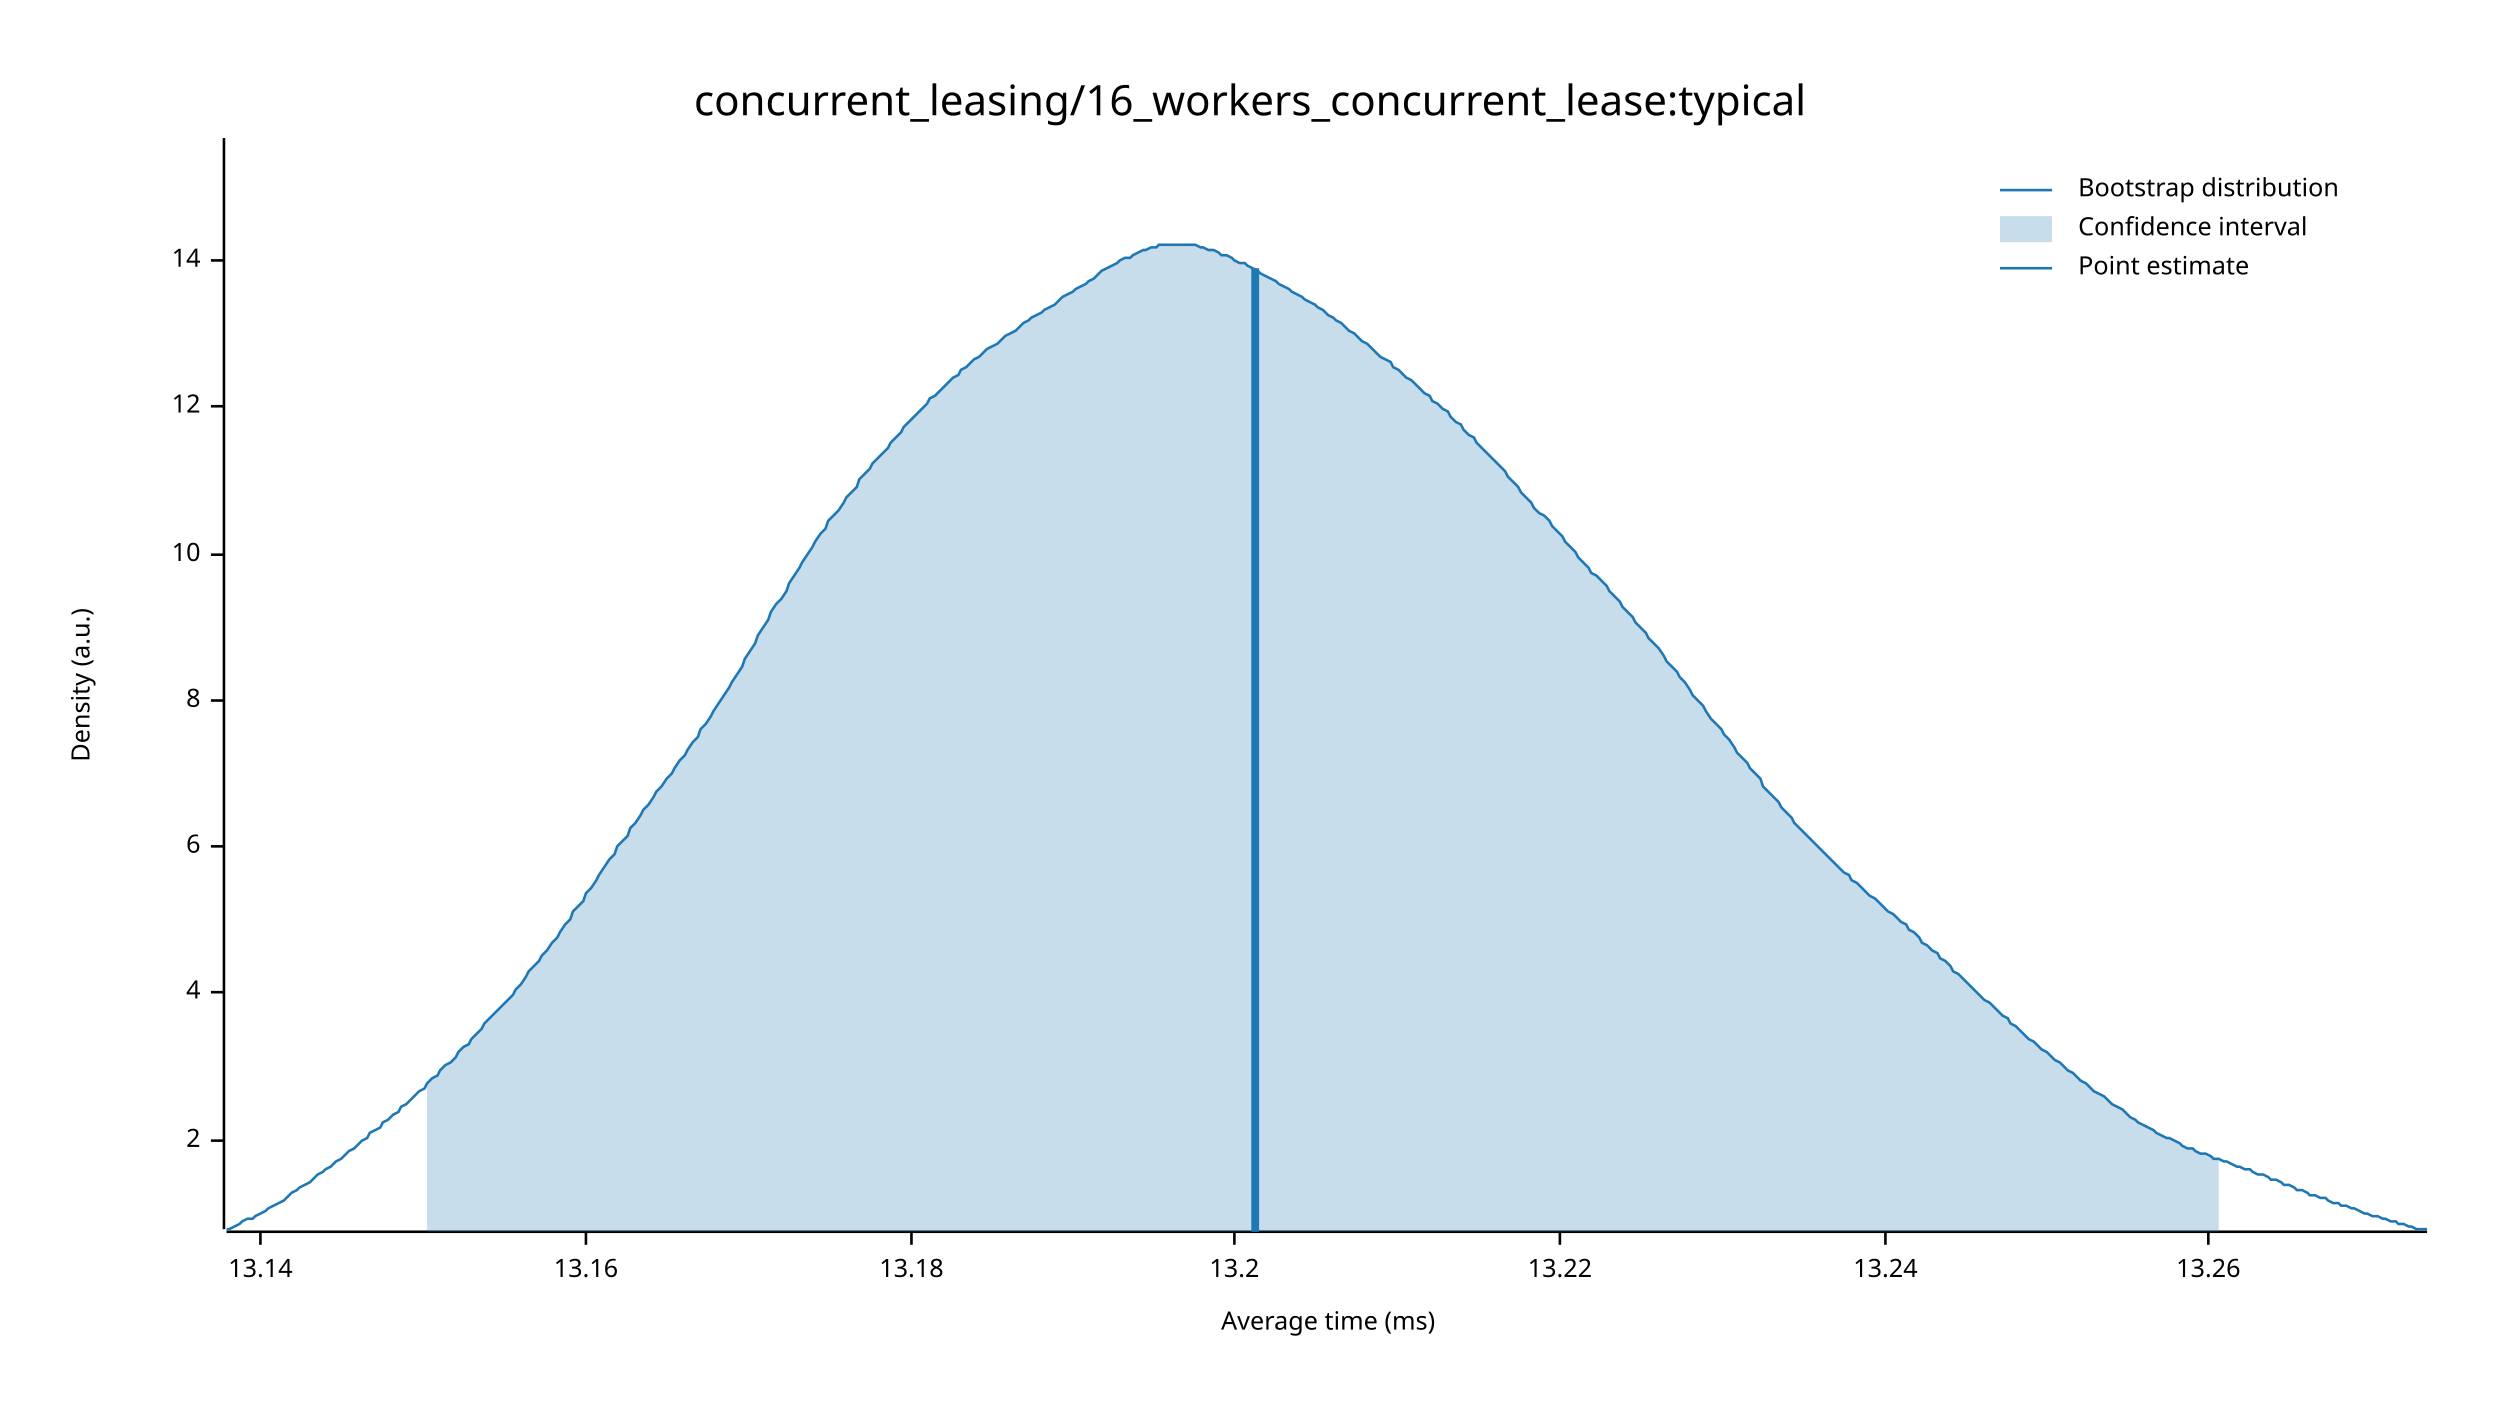
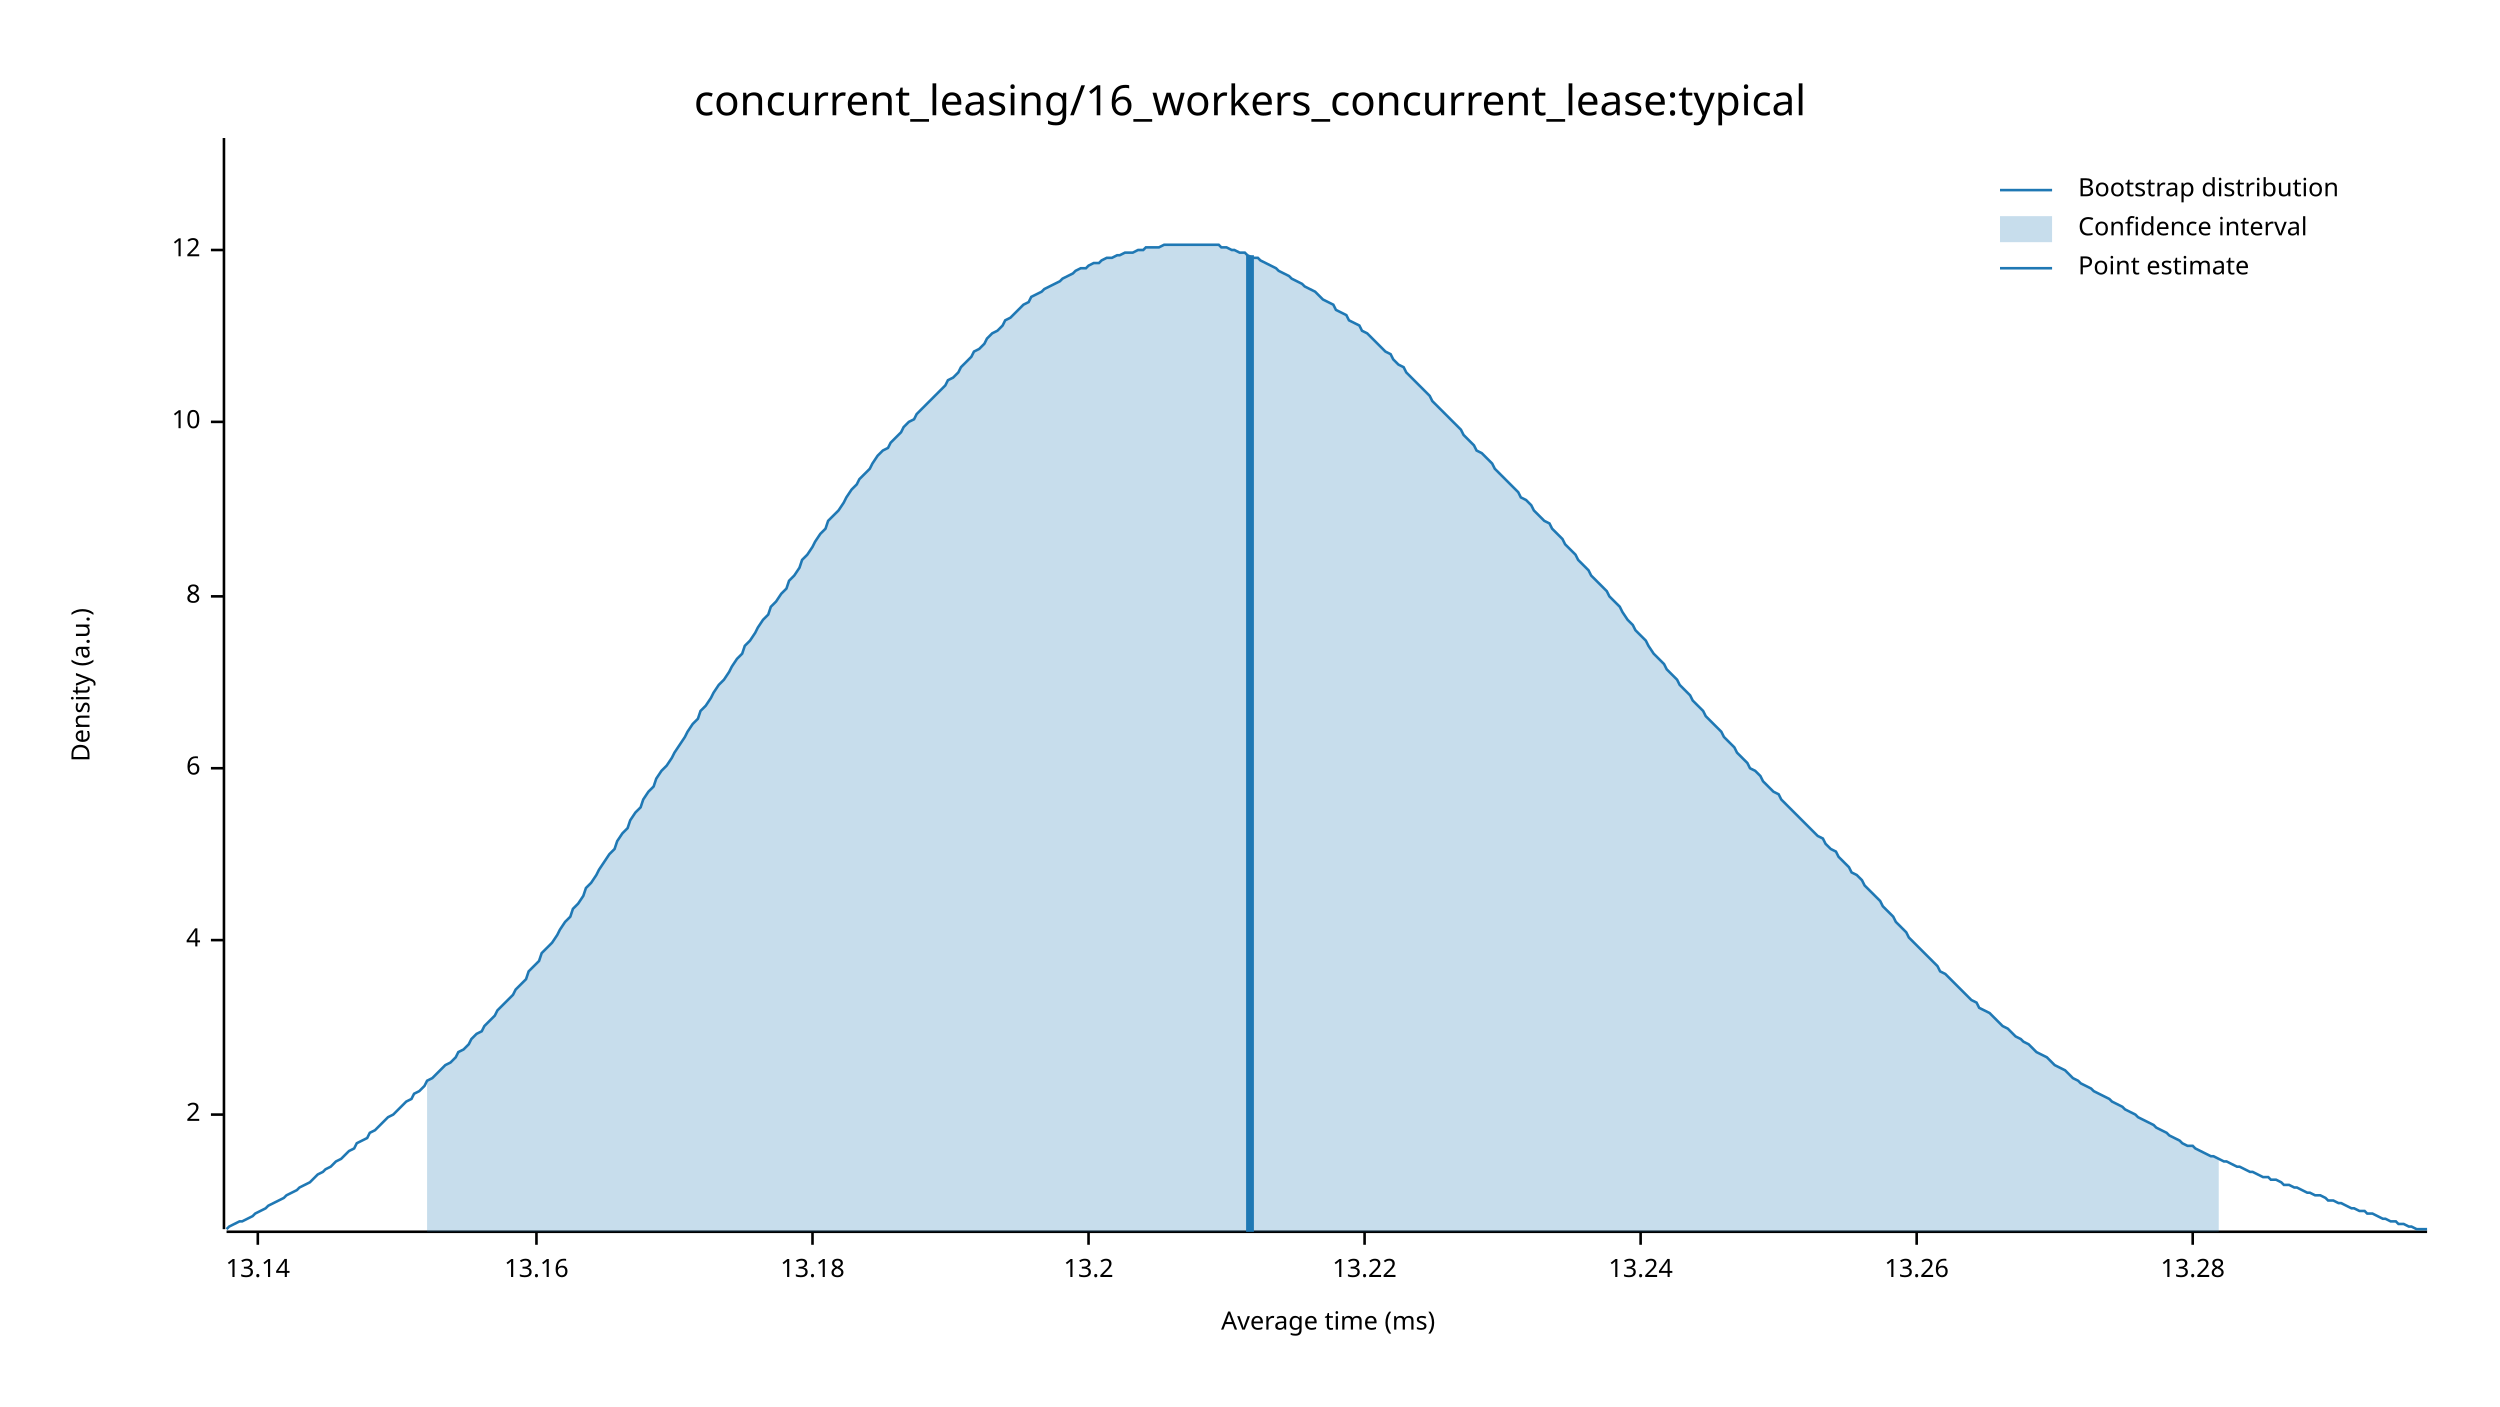
<svg xmlns="http://www.w3.org/2000/svg" width="960" height="540" viewBox="0 0 960 540">
  <text x="480" y="32" dy="0.76em" text-anchor="middle" font-family="sans-serif" font-size="16.129" opacity="1" fill="#000000">
concurrent_leasing/16_workers_concurrent_lease:typical
</text>
  <text x="27" y="263" dy="0.76em" text-anchor="middle" font-family="sans-serif" font-size="9.677" opacity="1" fill="#000000" transform="rotate(270, 27, 263)">
Density (a.u.)
</text>
  <text x="510" y="513" dy="-0.5ex" text-anchor="middle" font-family="sans-serif" font-size="9.677" opacity="1" fill="#000000">
Average time (ms)
</text>
  <polyline fill="none" opacity="1" stroke="#000000" stroke-width="1" points="86,53 86,472 " />
-   <text x="77" y="438" dy="0.5ex" text-anchor="end" font-family="sans-serif" font-size="9.677" opacity="1" fill="#000000">
+   <text x="77" y="428" dy="0.5ex" text-anchor="end" font-family="sans-serif" font-size="9.677" opacity="1" fill="#000000">
2
</text>
-   <polyline fill="none" opacity="1" stroke="#000000" stroke-width="1" points="81,438 86,438 " />
-   <text x="77" y="381" dy="0.5ex" text-anchor="end" font-family="sans-serif" font-size="9.677" opacity="1" fill="#000000">
+   <polyline fill="none" opacity="1" stroke="#000000" stroke-width="1" points="81,428 86,428 " />
+   <text x="77" y="361" dy="0.5ex" text-anchor="end" font-family="sans-serif" font-size="9.677" opacity="1" fill="#000000">
4
</text>
-   <polyline fill="none" opacity="1" stroke="#000000" stroke-width="1" points="81,381 86,381 " />
-   <text x="77" y="325" dy="0.5ex" text-anchor="end" font-family="sans-serif" font-size="9.677" opacity="1" fill="#000000">
+   <polyline fill="none" opacity="1" stroke="#000000" stroke-width="1" points="81,361 86,361 " />
+   <text x="77" y="295" dy="0.5ex" text-anchor="end" font-family="sans-serif" font-size="9.677" opacity="1" fill="#000000">
6
</text>
-   <polyline fill="none" opacity="1" stroke="#000000" stroke-width="1" points="81,325 86,325 " />
-   <text x="77" y="269" dy="0.5ex" text-anchor="end" font-family="sans-serif" font-size="9.677" opacity="1" fill="#000000">
+   <polyline fill="none" opacity="1" stroke="#000000" stroke-width="1" points="81,295 86,295 " />
+   <text x="77" y="229" dy="0.5ex" text-anchor="end" font-family="sans-serif" font-size="9.677" opacity="1" fill="#000000">
8
</text>
-   <polyline fill="none" opacity="1" stroke="#000000" stroke-width="1" points="81,269 86,269 " />
-   <text x="77" y="213" dy="0.5ex" text-anchor="end" font-family="sans-serif" font-size="9.677" opacity="1" fill="#000000">
+   <polyline fill="none" opacity="1" stroke="#000000" stroke-width="1" points="81,229 86,229 " />
+   <text x="77" y="162" dy="0.5ex" text-anchor="end" font-family="sans-serif" font-size="9.677" opacity="1" fill="#000000">
10
</text>
-   <polyline fill="none" opacity="1" stroke="#000000" stroke-width="1" points="81,213 86,213 " />
-   <text x="77" y="156" dy="0.5ex" text-anchor="end" font-family="sans-serif" font-size="9.677" opacity="1" fill="#000000">
+   <polyline fill="none" opacity="1" stroke="#000000" stroke-width="1" points="81,162 86,162 " />
+   <text x="77" y="96" dy="0.5ex" text-anchor="end" font-family="sans-serif" font-size="9.677" opacity="1" fill="#000000">
12
</text>
-   <polyline fill="none" opacity="1" stroke="#000000" stroke-width="1" points="81,156 86,156 " />
-   <text x="77" y="100" dy="0.5ex" text-anchor="end" font-family="sans-serif" font-size="9.677" opacity="1" fill="#000000">
- 14
- </text>
-   <polyline fill="none" opacity="1" stroke="#000000" stroke-width="1" points="81,100 86,100 " />
+   <polyline fill="none" opacity="1" stroke="#000000" stroke-width="1" points="81,96 86,96 " />
  <polyline fill="none" opacity="1" stroke="#000000" stroke-width="1" points="87,473 932,473 " />
-   <text x="100" y="483" dy="0.76em" text-anchor="middle" font-family="sans-serif" font-size="9.677" opacity="1" fill="#000000">
+   <text x="99" y="483" dy="0.76em" text-anchor="middle" font-family="sans-serif" font-size="9.677" opacity="1" fill="#000000">
13.14
</text>
-   <polyline fill="none" opacity="1" stroke="#000000" stroke-width="1" points="100,473 100,478 " />
-   <text x="225" y="483" dy="0.76em" text-anchor="middle" font-family="sans-serif" font-size="9.677" opacity="1" fill="#000000">
+   <polyline fill="none" opacity="1" stroke="#000000" stroke-width="1" points="99,473 99,478 " />
+   <text x="206" y="483" dy="0.76em" text-anchor="middle" font-family="sans-serif" font-size="9.677" opacity="1" fill="#000000">
13.16
</text>
-   <polyline fill="none" opacity="1" stroke="#000000" stroke-width="1" points="225,473 225,478 " />
-   <text x="350" y="483" dy="0.76em" text-anchor="middle" font-family="sans-serif" font-size="9.677" opacity="1" fill="#000000">
+   <polyline fill="none" opacity="1" stroke="#000000" stroke-width="1" points="206,473 206,478 " />
+   <text x="312" y="483" dy="0.76em" text-anchor="middle" font-family="sans-serif" font-size="9.677" opacity="1" fill="#000000">
13.18
</text>
-   <polyline fill="none" opacity="1" stroke="#000000" stroke-width="1" points="350,473 350,478 " />
-   <text x="474" y="483" dy="0.76em" text-anchor="middle" font-family="sans-serif" font-size="9.677" opacity="1" fill="#000000">
+   <polyline fill="none" opacity="1" stroke="#000000" stroke-width="1" points="312,473 312,478 " />
+   <text x="418" y="483" dy="0.76em" text-anchor="middle" font-family="sans-serif" font-size="9.677" opacity="1" fill="#000000">
13.2
</text>
-   <polyline fill="none" opacity="1" stroke="#000000" stroke-width="1" points="474,473 474,478 " />
-   <text x="599" y="483" dy="0.76em" text-anchor="middle" font-family="sans-serif" font-size="9.677" opacity="1" fill="#000000">
+   <polyline fill="none" opacity="1" stroke="#000000" stroke-width="1" points="418,473 418,478 " />
+   <text x="524" y="483" dy="0.76em" text-anchor="middle" font-family="sans-serif" font-size="9.677" opacity="1" fill="#000000">
13.22
</text>
-   <polyline fill="none" opacity="1" stroke="#000000" stroke-width="1" points="599,473 599,478 " />
-   <text x="724" y="483" dy="0.76em" text-anchor="middle" font-family="sans-serif" font-size="9.677" opacity="1" fill="#000000">
+   <polyline fill="none" opacity="1" stroke="#000000" stroke-width="1" points="524,473 524,478 " />
+   <text x="630" y="483" dy="0.76em" text-anchor="middle" font-family="sans-serif" font-size="9.677" opacity="1" fill="#000000">
13.24
</text>
-   <polyline fill="none" opacity="1" stroke="#000000" stroke-width="1" points="724,473 724,478 " />
-   <text x="848" y="483" dy="0.76em" text-anchor="middle" font-family="sans-serif" font-size="9.677" opacity="1" fill="#000000">
+   <polyline fill="none" opacity="1" stroke="#000000" stroke-width="1" points="630,473 630,478 " />
+   <text x="736" y="483" dy="0.76em" text-anchor="middle" font-family="sans-serif" font-size="9.677" opacity="1" fill="#000000">
13.26
</text>
-   <polyline fill="none" opacity="1" stroke="#000000" stroke-width="1" points="848,473 848,478 " />
-   <polyline fill="none" opacity="1" stroke="#1F78B4" stroke-width="1" points="87,472 88,472 90,471 92,470 93,469 95,468 97,468 98,467 100,466 102,465 103,464 105,463 107,462 109,461 110,460 112,458 114,457 115,456 117,455 119,454 120,453 122,451 124,450 125,449 127,448 129,446 131,445 132,444 134,442 136,441 137,440 139,438 141,437 142,435 144,434 146,433 147,431 149,430 151,428 153,427 154,425 156,424 158,422 159,421 161,419 163,418 164,416 166,414 168,413 169,411 171,409 173,408 175,406 176,404 178,402 180,401 181,399 183,397 185,395 186,393 188,391 190,389 191,388 193,386 195,384 197,382 198,380 200,378 202,375 203,373 205,371 207,369 208,367 210,365 212,362 214,360 215,358 217,355 219,353 220,350 222,348 224,346 225,343 227,341 229,338 230,336 232,333 234,330 236,328 237,325 239,323 241,321 242,318 244,316 246,313 247,311 249,309 251,306 252,304 254,302 256,299 258,297 259,295 261,292 263,290 264,288 266,285 268,283 269,280 271,278 273,275 274,273 276,270 278,267 280,264 281,262 283,259 285,256 286,253 288,250 290,247 291,244 293,241 295,238 296,235 298,232 300,230 302,227 303,224 305,221 307,218 308,216 310,213 312,210 313,208 315,205 317,203 318,200 320,198 322,196 324,193 325,191 327,189 329,187 330,184 332,182 334,180 335,178 337,176 339,174 341,172 342,170 344,168 346,166 347,164 349,162 351,160 352,159 354,157 356,155 357,153 359,152 361,150 363,148 364,147 366,145 368,144 369,142 371,141 373,139 374,138 376,137 378,135 379,134 381,133 383,132 385,130 386,129 388,128 390,127 391,126 393,124 395,123 396,122 398,121 400,120 401,119 403,118 405,117 407,115 408,114 410,113 412,112 413,111 415,110 417,109 418,108 420,107 422,105 423,104 425,103 427,102 429,101 430,100 432,99 434,99 435,98 437,97 439,96 440,96 442,95 444,95 445,94 447,94 449,94 451,94 452,94 454,94 456,94 457,94 459,94 461,95 462,95 464,96 466,96 468,97 469,98 471,98 473,99 474,100 476,101 478,101 479,102 481,103 483,104 484,105 486,106 488,107 490,108 491,109 493,110 495,111 496,112 498,113 500,114 501,115 503,116 505,117 506,118 508,119 510,121 512,122 513,123 515,124 517,126 518,127 520,128 522,130 523,131 525,132 527,134 528,135 530,137 532,138 534,139 535,141 537,142 539,144 540,145 542,146 544,148 545,149 547,151 549,152 550,154 552,155 554,157 556,158 557,160 559,162 561,163 562,165 564,167 566,168 567,170 569,172 571,174 573,176 574,177 576,179 578,181 579,183 581,185 583,187 584,189 586,191 588,193 589,195 591,197 593,198 595,200 596,202 598,204 600,206 601,208 603,210 605,212 606,214 608,216 610,218 611,220 613,221 615,223 617,225 618,227 620,229 622,231 623,233 625,235 627,237 628,239 630,241 632,243 633,245 635,247 637,249 639,252 640,254 642,256 644,258 645,260 647,262 649,265 650,267 652,269 654,271 655,273 657,276 659,278 661,280 662,282 664,284 666,287 667,289 669,291 671,293 672,295 674,297 676,299 677,302 679,304 681,306 683,308 684,310 686,312 688,314 689,316 691,318 693,320 694,321 696,323 698,325 700,327 701,328 703,330 705,332 706,333 708,335 710,336 711,338 713,339 715,341 716,342 718,344 720,345 722,347 723,348 725,350 727,351 728,352 730,354 732,355 733,357 735,358 737,360 738,362 740,363 742,365 744,366 745,368 747,369 749,371 750,373 752,374 754,376 755,377 757,379 759,381 760,382 762,384 764,385 766,387 767,388 769,390 771,391 772,393 774,394 776,396 777,397 779,399 781,400 782,401 784,403 786,404 788,406 789,407 791,408 793,410 794,411 796,412 798,414 799,415 801,416 803,418 804,419 806,420 808,421 810,423 811,424 813,425 815,426 816,427 818,429 820,430 821,431 823,432 825,433 827,434 828,435 830,436 832,437 833,437 835,438 837,439 838,440 840,441 842,441 843,442 845,443 847,443 849,444 850,445 852,445 854,446 855,446 857,447 859,448 860,448 862,449 864,449 865,450 867,451 869,451 871,452 872,453 874,453 876,454 877,455 879,455 881,456 882,457 884,457 886,458 887,459 889,459 891,460 893,460 894,461 896,462 898,462 899,463 901,463 903,464 904,464 906,465 908,466 909,466 911,467 913,467 915,468 916,468 918,469 920,469 921,470 923,470 925,471 926,471 928,472 930,472 932,472 " />
-   <polygon opacity="0.25" fill="#1F78B4" points="164,416 166,414 168,413 169,411 171,409 173,408 175,406 176,404 178,402 180,401 181,399 183,397 185,395 186,393 188,391 190,389 191,388 193,386 195,384 197,382 198,380 200,378 202,375 203,373 205,371 207,369 208,367 210,365 212,362 214,360 215,358 217,355 219,353 220,350 222,348 224,346 225,343 227,341 229,338 230,336 232,333 234,330 236,328 237,325 239,323 241,321 242,318 244,316 246,313 247,311 249,309 251,306 252,304 254,302 256,299 258,297 259,295 261,292 263,290 264,288 266,285 268,283 269,280 271,278 273,275 274,273 276,270 278,267 280,264 281,262 283,259 285,256 286,253 288,250 290,247 291,244 293,241 295,238 296,235 298,232 300,230 302,227 303,224 305,221 307,218 308,216 310,213 312,210 313,208 315,205 317,203 318,200 320,198 322,196 324,193 325,191 327,189 329,187 330,184 332,182 334,180 335,178 337,176 339,174 341,172 342,170 344,168 346,166 347,164 349,162 351,160 352,159 354,157 356,155 357,153 359,152 361,150 363,148 364,147 366,145 368,144 369,142 371,141 373,139 374,138 376,137 378,135 379,134 381,133 383,132 385,130 386,129 388,128 390,127 391,126 393,124 395,123 396,122 398,121 400,120 401,119 403,118 405,117 407,115 408,114 410,113 412,112 413,111 415,110 417,109 418,108 420,107 422,105 423,104 425,103 427,102 429,101 430,100 432,99 434,99 435,98 437,97 439,96 440,96 442,95 444,95 445,94 447,94 449,94 451,94 452,94 454,94 456,94 457,94 459,94 461,95 462,95 464,96 466,96 468,97 469,98 471,98 473,99 474,100 476,101 478,101 479,102 481,103 483,104 484,105 486,106 488,107 490,108 491,109 493,110 495,111 496,112 498,113 500,114 501,115 503,116 505,117 506,118 508,119 510,121 512,122 513,123 515,124 517,126 518,127 520,128 522,130 523,131 525,132 527,134 528,135 530,137 532,138 534,139 535,141 537,142 539,144 540,145 542,146 544,148 545,149 547,151 549,152 550,154 552,155 554,157 556,158 557,160 559,162 561,163 562,165 564,167 566,168 567,170 569,172 571,174 573,176 574,177 576,179 578,181 579,183 581,185 583,187 584,189 586,191 588,193 589,195 591,197 593,198 595,200 596,202 598,204 600,206 601,208 603,210 605,212 606,214 608,216 610,218 611,220 613,221 615,223 617,225 618,227 620,229 622,231 623,233 625,235 627,237 628,239 630,241 632,243 633,245 635,247 637,249 639,252 640,254 642,256 644,258 645,260 647,262 649,265 650,267 652,269 654,271 655,273 657,276 659,278 661,280 662,282 664,284 666,287 667,289 669,291 671,293 672,295 674,297 676,299 677,302 679,304 681,306 683,308 684,310 686,312 688,314 689,316 691,318 693,320 694,321 696,323 698,325 700,327 701,328 703,330 705,332 706,333 708,335 710,336 711,338 713,339 715,341 716,342 718,344 720,345 722,347 723,348 725,350 727,351 728,352 730,354 732,355 733,357 735,358 737,360 738,362 740,363 742,365 744,366 745,368 747,369 749,371 750,373 752,374 754,376 755,377 757,379 759,381 760,382 762,384 764,385 766,387 767,388 769,390 771,391 772,393 774,394 776,396 777,397 779,399 781,400 782,401 784,403 786,404 788,406 789,407 791,408 793,410 794,411 796,412 798,414 799,415 801,416 803,418 804,419 806,420 808,421 810,423 811,424 813,425 815,426 816,427 818,429 820,430 821,431 823,432 825,433 827,434 828,435 830,436 832,437 833,437 835,438 837,439 838,440 840,441 842,441 843,442 845,443 847,443 849,444 850,445 852,445 852,473 164,473 " />
-   <polyline fill="none" opacity="1" stroke="#1F78B4" stroke-width="3" points="482,473 482,103 " />
+   <polyline fill="none" opacity="1" stroke="#000000" stroke-width="1" points="736,473 736,478 " />
+   <text x="842" y="483" dy="0.76em" text-anchor="middle" font-family="sans-serif" font-size="9.677" opacity="1" fill="#000000">
+ 13.28
+ </text>
+   <polyline fill="none" opacity="1" stroke="#000000" stroke-width="1" points="842,473 842,478 " />
+   <polyline fill="none" opacity="1" stroke="#1F78B4" stroke-width="1" points="87,472 88,471 90,470 92,469 93,469 95,468 97,467 98,466 100,465 102,464 103,463 105,462 107,461 109,460 110,459 112,458 114,457 115,456 117,455 119,454 120,453 122,451 124,450 125,449 127,448 129,446 131,445 132,444 134,442 136,441 137,439 139,438 141,437 142,435 144,434 146,432 147,431 149,429 151,428 153,426 154,425 156,423 158,422 159,420 161,419 163,417 164,415 166,414 168,412 169,411 171,409 173,408 175,406 176,404 178,403 180,401 181,399 183,397 185,396 186,394 188,392 190,390 191,388 193,386 195,384 197,382 198,380 200,378 202,376 203,373 205,371 207,369 208,366 210,364 212,362 214,359 215,357 217,354 219,352 220,349 222,347 224,344 225,341 227,339 229,336 230,334 232,331 234,328 236,326 237,323 239,320 241,318 242,315 244,312 246,310 247,307 249,304 251,302 252,299 254,296 256,294 258,291 259,289 261,286 263,283 264,281 266,278 268,276 269,273 271,271 273,268 274,266 276,263 278,261 280,258 281,256 283,253 285,251 286,248 288,246 290,243 291,241 293,238 295,236 296,233 298,231 300,228 302,226 303,223 305,221 307,218 308,215 310,213 312,210 313,208 315,205 317,203 318,200 320,198 322,196 324,193 325,191 327,188 329,186 330,184 332,182 334,180 335,178 337,175 339,173 341,172 342,170 344,168 346,166 347,164 349,162 351,161 352,159 354,157 356,155 357,154 359,152 361,150 363,148 364,146 366,145 368,143 369,141 371,139 373,137 374,135 376,134 378,132 379,130 381,128 383,127 385,125 386,123 388,122 390,120 391,119 393,117 395,116 396,114 398,113 400,112 401,111 403,110 405,109 407,108 408,107 410,106 412,105 413,104 415,103 417,103 418,102 420,101 422,101 423,100 425,99 427,99 429,98 430,98 432,97 434,97 435,97 437,96 439,96 440,95 442,95 444,95 445,95 447,94 449,94 451,94 452,94 454,94 456,94 457,94 459,94 461,94 462,94 464,94 466,94 468,94 469,95 471,95 473,96 474,96 476,97 478,97 479,98 481,99 483,99 484,100 486,101 488,102 490,103 491,104 493,105 495,106 496,107 498,108 500,109 501,110 503,111 505,112 506,113 508,115 510,116 512,117 513,119 515,120 517,121 518,123 520,124 522,125 523,127 525,128 527,130 528,131 530,133 532,135 534,136 535,138 537,140 539,141 540,143 542,145 544,147 545,148 547,150 549,152 550,154 552,156 554,158 556,160 557,161 559,163 561,165 562,167 564,169 566,171 567,173 569,174 571,176 573,178 574,180 576,182 578,184 579,185 581,187 583,189 584,191 586,192 588,194 589,196 591,198 593,200 595,201 596,203 598,205 600,207 601,209 603,211 605,213 606,215 608,217 610,219 611,221 613,223 615,225 617,227 618,229 620,231 622,233 623,235 625,238 627,240 628,242 630,244 632,246 633,248 635,251 637,253 639,255 640,257 642,259 644,261 645,263 647,265 649,267 650,269 652,271 654,273 655,275 657,277 659,279 661,281 662,283 664,285 666,287 667,289 669,291 671,293 672,295 674,296 676,298 677,300 679,302 681,304 683,305 684,307 686,309 688,311 689,312 691,314 693,316 694,317 696,319 698,321 700,322 701,324 703,326 705,327 706,329 708,331 710,333 711,335 713,336 715,338 716,340 718,342 720,344 722,346 723,348 725,350 727,352 728,354 730,356 732,358 733,360 735,362 737,364 738,365 740,367 742,369 744,371 745,373 747,374 749,376 750,377 752,379 754,381 755,382 757,384 759,385 760,387 762,388 764,389 766,391 767,392 769,394 771,395 772,396 774,398 776,399 777,400 779,401 781,403 782,404 784,405 786,406 788,408 789,409 791,410 793,411 794,412 796,414 798,415 799,416 801,417 803,418 804,419 806,420 808,421 810,422 811,423 813,424 815,425 816,426 818,427 820,428 821,429 823,430 825,431 827,432 828,433 830,434 832,435 833,436 835,437 837,438 838,439 840,440 842,440 843,441 845,442 847,443 849,444 850,444 852,445 854,446 855,446 857,447 859,448 860,448 862,449 864,450 865,450 867,451 869,452 871,452 872,453 874,453 876,454 877,455 879,455 881,456 882,456 884,457 886,458 887,458 889,459 891,459 893,460 894,461 896,461 898,462 899,462 901,463 903,464 904,464 906,465 908,465 909,466 911,466 913,467 915,468 916,468 918,469 920,469 921,470 923,470 925,471 926,471 928,472 930,472 932,472 " />
+   <polygon opacity="0.25" fill="#1F78B4" points="164,415 166,414 168,412 169,411 171,409 173,408 175,406 176,404 178,403 180,401 181,399 183,397 185,396 186,394 188,392 190,390 191,388 193,386 195,384 197,382 198,380 200,378 202,376 203,373 205,371 207,369 208,366 210,364 212,362 214,359 215,357 217,354 219,352 220,349 222,347 224,344 225,341 227,339 229,336 230,334 232,331 234,328 236,326 237,323 239,320 241,318 242,315 244,312 246,310 247,307 249,304 251,302 252,299 254,296 256,294 258,291 259,289 261,286 263,283 264,281 266,278 268,276 269,273 271,271 273,268 274,266 276,263 278,261 280,258 281,256 283,253 285,251 286,248 288,246 290,243 291,241 293,238 295,236 296,233 298,231 300,228 302,226 303,223 305,221 307,218 308,215 310,213 312,210 313,208 315,205 317,203 318,200 320,198 322,196 324,193 325,191 327,188 329,186 330,184 332,182 334,180 335,178 337,175 339,173 341,172 342,170 344,168 346,166 347,164 349,162 351,161 352,159 354,157 356,155 357,154 359,152 361,150 363,148 364,146 366,145 368,143 369,141 371,139 373,137 374,135 376,134 378,132 379,130 381,128 383,127 385,125 386,123 388,122 390,120 391,119 393,117 395,116 396,114 398,113 400,112 401,111 403,110 405,109 407,108 408,107 410,106 412,105 413,104 415,103 417,103 418,102 420,101 422,101 423,100 425,99 427,99 429,98 430,98 432,97 434,97 435,97 437,96 439,96 440,95 442,95 444,95 445,95 447,94 449,94 451,94 452,94 454,94 456,94 457,94 459,94 461,94 462,94 464,94 466,94 468,94 469,95 471,95 473,96 474,96 476,97 478,97 479,98 481,99 483,99 484,100 486,101 488,102 490,103 491,104 493,105 495,106 496,107 498,108 500,109 501,110 503,111 505,112 506,113 508,115 510,116 512,117 513,119 515,120 517,121 518,123 520,124 522,125 523,127 525,128 527,130 528,131 530,133 532,135 534,136 535,138 537,140 539,141 540,143 542,145 544,147 545,148 547,150 549,152 550,154 552,156 554,158 556,160 557,161 559,163 561,165 562,167 564,169 566,171 567,173 569,174 571,176 573,178 574,180 576,182 578,184 579,185 581,187 583,189 584,191 586,192 588,194 589,196 591,198 593,200 595,201 596,203 598,205 600,207 601,209 603,211 605,213 606,215 608,217 610,219 611,221 613,223 615,225 617,227 618,229 620,231 622,233 623,235 625,238 627,240 628,242 630,244 632,246 633,248 635,251 637,253 639,255 640,257 642,259 644,261 645,263 647,265 649,267 650,269 652,271 654,273 655,275 657,277 659,279 661,281 662,283 664,285 666,287 667,289 669,291 671,293 672,295 674,296 676,298 677,300 679,302 681,304 683,305 684,307 686,309 688,311 689,312 691,314 693,316 694,317 696,319 698,321 700,322 701,324 703,326 705,327 706,329 708,331 710,333 711,335 713,336 715,338 716,340 718,342 720,344 722,346 723,348 725,350 727,352 728,354 730,356 732,358 733,360 735,362 737,364 738,365 740,367 742,369 744,371 745,373 747,374 749,376 750,377 752,379 754,381 755,382 757,384 759,385 760,387 762,388 764,389 766,391 767,392 769,394 771,395 772,396 774,398 776,399 777,400 779,401 781,403 782,404 784,405 786,406 788,408 789,409 791,410 793,411 794,412 796,414 798,415 799,416 801,417 803,418 804,419 806,420 808,421 810,422 811,423 813,424 815,425 816,426 818,427 820,428 821,429 823,430 825,431 827,432 828,433 830,434 832,435 833,436 835,437 837,438 838,439 840,440 842,440 843,441 845,442 847,443 849,444 850,444 852,445 852,473 164,473 " />
+   <polyline fill="none" opacity="1" stroke="#1F78B4" stroke-width="3" points="480,473 480,98 " />
  <text x="798" y="68" dy="0.76em" text-anchor="start" font-family="sans-serif" font-size="9.677" opacity="1" fill="#000000">
Bootstrap distribution
</text>
  <text x="798" y="83" dy="0.76em" text-anchor="start" font-family="sans-serif" font-size="9.677" opacity="1" fill="#000000">
Confidence interval
</text>
  <text x="798" y="98" dy="0.76em" text-anchor="start" font-family="sans-serif" font-size="9.677" opacity="1" fill="#000000">
Point estimate
</text>
  <polyline fill="none" opacity="1" stroke="#1F78B4" stroke-width="1" points="768,73 788,73 " />
  <rect x="768" y="83" width="20" height="10" opacity="0.25" fill="#1F78B4" stroke="none" />
  <polyline fill="none" opacity="1" stroke="#1F78B4" stroke-width="1" points="768,103 788,103 " />
</svg>
